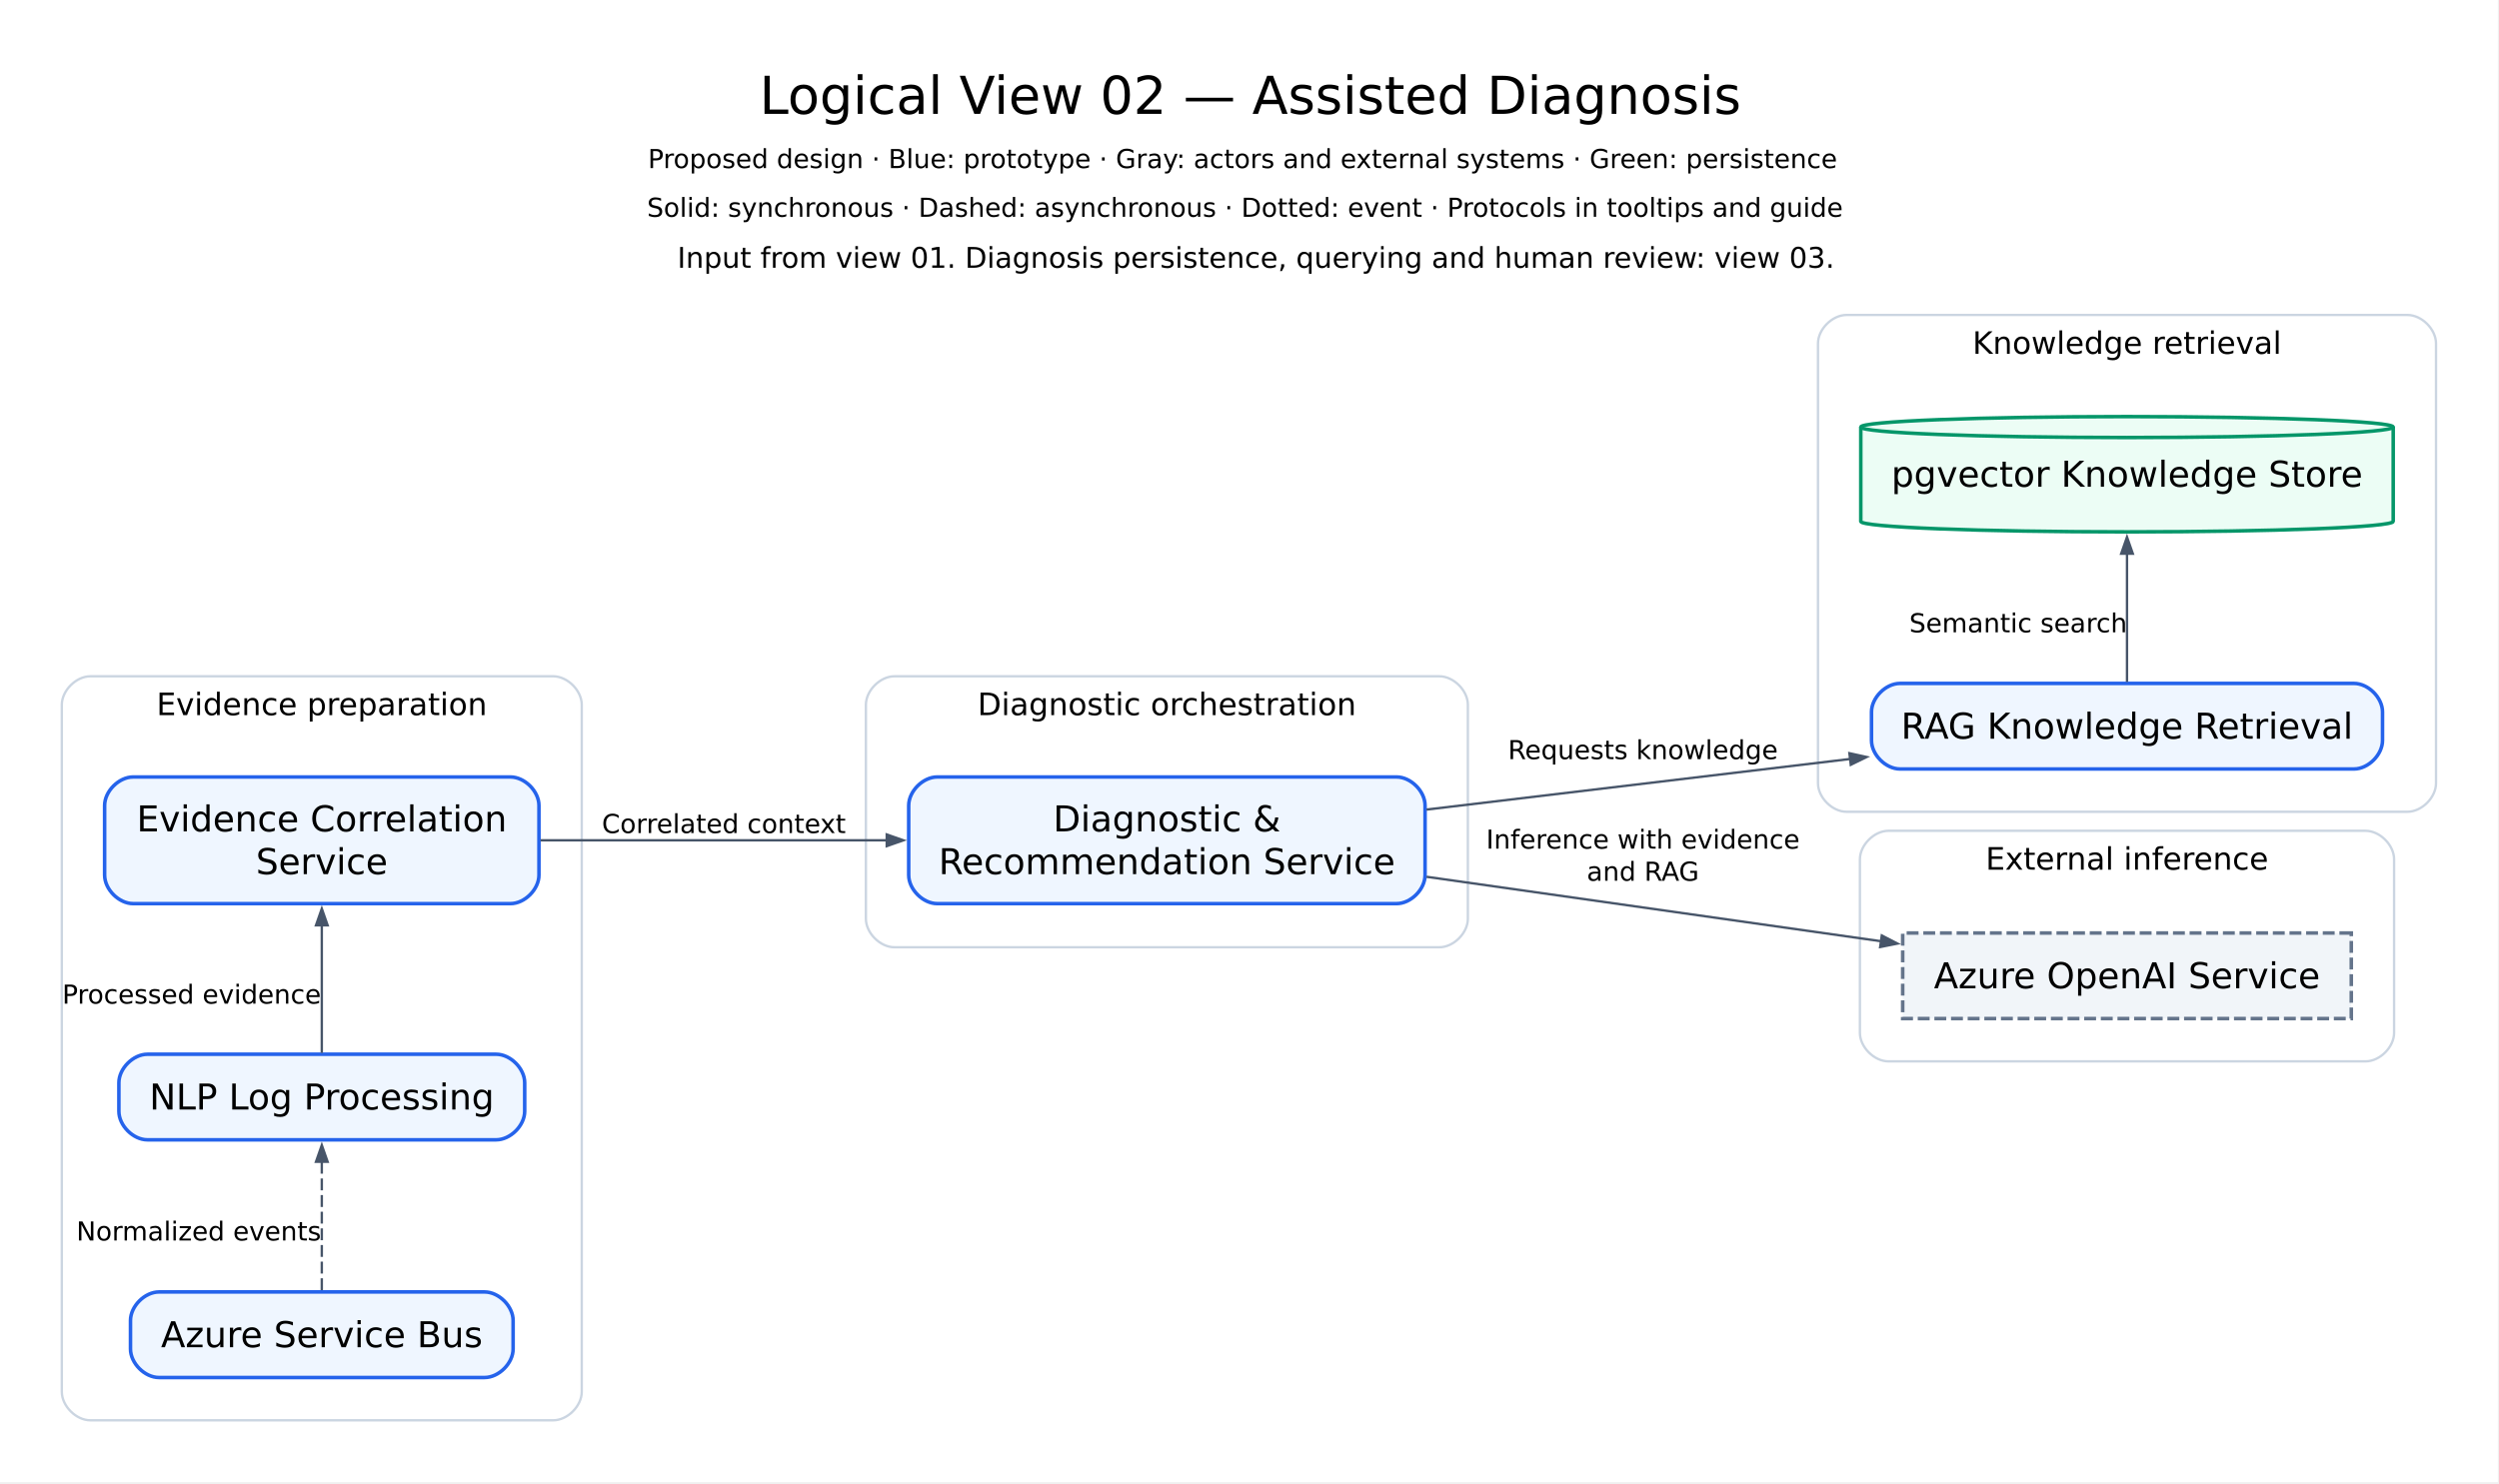
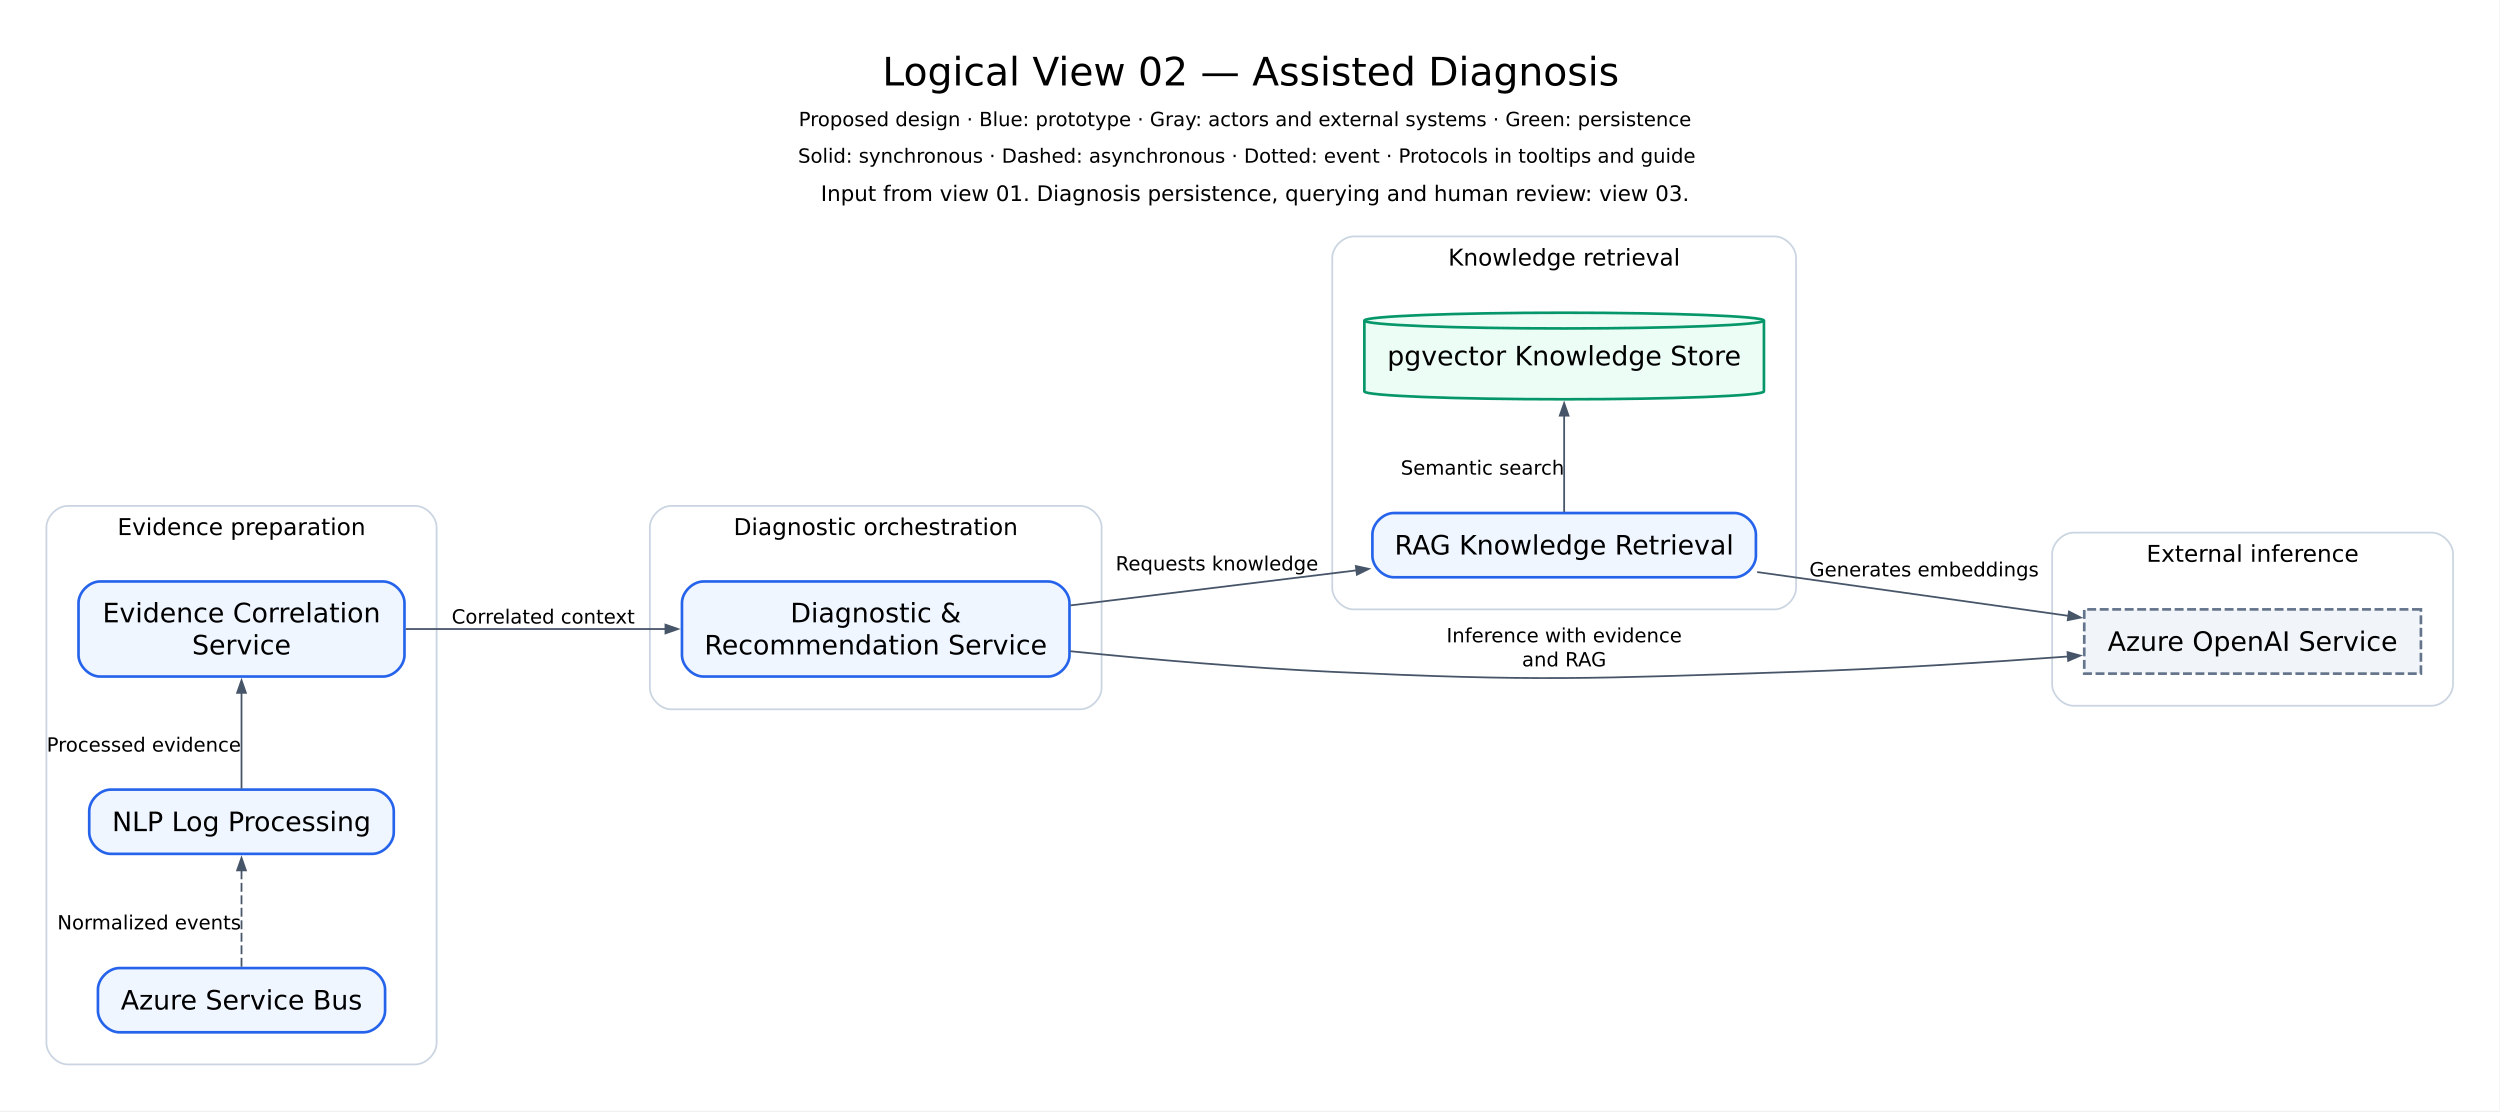
- <svg xmlns="http://www.w3.org/2000/svg" xmlns:xlink="http://www.w3.org/1999/xlink" width="1051pt" height="624pt" viewBox="0.00 0.00 1051.00 624.00">
-   <g id="graph0" class="graph" transform="scale(1 1) rotate(0) translate(18 605.5)">
-     <polygon fill="white" stroke="none" points="-18,18 -18,-605.5 1032.51,-605.5 1032.51,18 -18,18" />
-     <text xml:space="preserve" text-anchor="start" x="301.38" y="-557.6" font-family="DejaVu Sans" font-size="22.00">Logical View 02 — Assisted Diagnosis</text>
-     <text xml:space="preserve" text-anchor="start" x="254.5" y="-534.8" font-family="DejaVu Sans" font-size="11.00">Proposed design · Blue: prototype · Gray: actors and external systems · Green: persistence</text>
-     <text xml:space="preserve" text-anchor="start" x="254.13" y="-514.3" font-family="DejaVu Sans" font-size="11.00">Solid: synchronous · Dashed: asynchronous · Dotted: event · Protocols in tooltips and guide</text>
-     <text xml:space="preserve" text-anchor="start" x="266.88" y="-492.85" font-family="DejaVu Sans" font-size="12.00">Input from view 01. Diagnosis persistence, querying and human review: view 03.</text>
+ <svg xmlns="http://www.w3.org/2000/svg" xmlns:xlink="http://www.w3.org/1999/xlink" width="1401pt" height="623pt" viewBox="0.00 0.00 1401.00 623.00">
+   <g id="graph0" class="graph" transform="scale(1 1) rotate(0) translate(18 604.5)">
+     <polygon fill="white" stroke="none" points="-18,18 -18,-604.5 1382.68,-604.5 1382.68,18 -18,18" />
+     <text xml:space="preserve" text-anchor="start" x="476.47" y="-556.6" font-family="DejaVu Sans" font-size="22.00">Logical View 02 — Assisted Diagnosis</text>
+     <text xml:space="preserve" text-anchor="start" x="429.59" y="-533.8" font-family="DejaVu Sans" font-size="11.00">Proposed design · Blue: prototype · Gray: actors and external systems · Green: persistence</text>
+     <text xml:space="preserve" text-anchor="start" x="429.22" y="-513.3" font-family="DejaVu Sans" font-size="11.00">Solid: synchronous · Dashed: asynchronous · Dotted: event · Protocols in tooltips and guide</text>
+     <text xml:space="preserve" text-anchor="start" x="441.97" y="-491.85" font-family="DejaVu Sans" font-size="12.00">Input from view 01. Diagnosis persistence, querying and human review: view 03.</text>
    <g id="clust1" class="cluster">
      <path fill="white" stroke="#cbd5e1" d="M20,-8C20,-8 214.67,-8 214.67,-8 220.67,-8 226.67,-14 226.67,-20 226.67,-20 226.67,-309 226.67,-309 226.67,-315 220.67,-321 214.67,-321 214.67,-321 20,-321 20,-321 14,-321 8,-315 8,-309 8,-309 8,-20 8,-20 8,-14 14,-8 20,-8" />
      <text xml:space="preserve" text-anchor="middle" x="117.34" y="-304.65" font-family="DejaVu Sans" font-size="13.00">Evidence preparation</text>
    </g>
    <g id="clust2" class="cluster">
      <path fill="white" stroke="#cbd5e1" d="M358.17,-207C358.17,-207 587.34,-207 587.34,-207 593.34,-207 599.34,-213 599.34,-219 599.34,-219 599.34,-309 599.34,-309 599.34,-315 593.34,-321 587.34,-321 587.34,-321 358.17,-321 358.17,-321 352.17,-321 346.17,-315 346.17,-309 346.17,-309 346.17,-219 346.17,-219 346.17,-213 352.17,-207 358.17,-207" />
      <text xml:space="preserve" text-anchor="middle" x="472.76" y="-304.65" font-family="DejaVu Sans" font-size="13.00">Diagnostic orchestration</text>
    </g>
    <g id="clust3" class="cluster">
-       <path fill="white" stroke="#cbd5e1" d="M758.59,-264C758.59,-264 994.51,-264 994.51,-264 1000.51,-264 1006.51,-270 1006.51,-276 1006.51,-276 1006.51,-461 1006.51,-461 1006.51,-467 1000.51,-473 994.51,-473 994.51,-473 758.59,-473 758.59,-473 752.59,-473 746.59,-467 746.59,-461 746.59,-461 746.59,-276 746.59,-276 746.59,-270 752.59,-264 758.59,-264" />
-       <text xml:space="preserve" text-anchor="middle" x="876.55" y="-456.65" font-family="DejaVu Sans" font-size="13.00">Knowledge retrieval</text>
+       <path fill="white" stroke="#cbd5e1" d="M740.59,-263C740.59,-263 976.51,-263 976.51,-263 982.51,-263 988.51,-269 988.51,-275 988.51,-275 988.51,-460 988.51,-460 988.51,-466 982.51,-472 976.51,-472 976.51,-472 740.59,-472 740.59,-472 734.59,-472 728.59,-466 728.59,-460 728.59,-460 728.59,-275 728.59,-275 728.59,-269 734.59,-263 740.59,-263" />
+       <text xml:space="preserve" text-anchor="middle" x="858.55" y="-455.65" font-family="DejaVu Sans" font-size="13.00">Knowledge retrieval</text>
    </g>
    <g id="clust4" class="cluster">
-       <path fill="white" stroke="#cbd5e1" d="M776.22,-159C776.22,-159 976.88,-159 976.88,-159 982.88,-159 988.88,-165 988.88,-171 988.88,-171 988.88,-244 988.88,-244 988.88,-250 982.88,-256 976.88,-256 976.88,-256 776.22,-256 776.22,-256 770.22,-256 764.22,-250 764.22,-244 764.22,-244 764.22,-171 764.22,-171 764.22,-165 770.22,-159 776.22,-159" />
-       <text xml:space="preserve" text-anchor="middle" x="876.55" y="-239.65" font-family="DejaVu Sans" font-size="13.00">External inference</text>
+       <path fill="white" stroke="#cbd5e1" d="M1144.01,-209C1144.01,-209 1344.68,-209 1344.68,-209 1350.68,-209 1356.68,-215 1356.68,-221 1356.68,-221 1356.68,-294 1356.68,-294 1356.68,-300 1350.68,-306 1344.68,-306 1344.68,-306 1144.01,-306 1144.01,-306 1138.01,-306 1132.01,-300 1132.01,-294 1132.01,-294 1132.01,-221 1132.01,-221 1132.01,-215 1138.01,-209 1144.01,-209" />
+       <text xml:space="preserve" text-anchor="middle" x="1244.35" y="-289.65" font-family="DejaVu Sans" font-size="13.00">External inference</text>
    </g>
    <g id="node1" class="node">
      <g id="a_node1">
        <a xlink:title="azure_service_bus | container | L4 | status: confirmed">
          <path fill="#eff6ff" stroke="#2563eb" stroke-width="1.5" d="M185.8,-62C185.8,-62 48.88,-62 48.88,-62 42.88,-62 36.88,-56 36.88,-50 36.88,-50 36.88,-38 36.88,-38 36.88,-32 42.88,-26 48.88,-26 48.88,-26 185.8,-26 185.8,-26 191.8,-26 197.8,-32 197.8,-38 197.8,-38 197.8,-50 197.8,-50 197.8,-56 191.8,-62 185.8,-62" />
          <text xml:space="preserve" text-anchor="middle" x="117.34" y="-38.75" font-family="DejaVu Sans" font-size="15.00">Azure Service Bus</text>
        </a>
      </g>
    </g>
    <g id="node2" class="node">
      <g id="a_node2">
        <a xlink:title="nlp_log_processor | container | L5 | status: confirmed">
          <path fill="#eff6ff" stroke="#2563eb" stroke-width="1.5" d="M190.67,-162C190.67,-162 44,-162 44,-162 38,-162 32,-156 32,-150 32,-150 32,-138 32,-138 32,-132 38,-126 44,-126 44,-126 190.67,-126 190.67,-126 196.67,-126 202.67,-132 202.67,-138 202.67,-138 202.67,-150 202.67,-150 202.67,-156 196.67,-162 190.67,-162" />
          <text xml:space="preserve" text-anchor="middle" x="117.34" y="-138.75" font-family="DejaVu Sans" font-size="15.00">NLP Log Processing</text>
        </a>
      </g>
    </g>
    <g id="rel_service_bus_nlp" class="edge">
      <g id="a_rel_service_bus_nlp">
        <a xlink:title="Delivers normalized events for processing (Azure Service Bus)">
          <path fill="none" stroke="#475569" stroke-dasharray="5,2" d="M117.34,-62.75C117.34,-80.82 117.34,-98.9 117.34,-116.97" />
          <polygon fill="#475569" stroke="#475569" points="114.89,-116.76 117.34,-123.76 119.79,-116.76 114.89,-116.76" />
        </a>
      </g>
      <text xml:space="preserve" text-anchor="middle" x="65.59" y="-83.65" font-family="DejaVu Sans" font-size="11.00">Normalized events</text>
    </g>
    <g id="node3" class="node">
      <g id="a_node3">
        <a xlink:title="evidence_correlation_engine | container | L5 | status: confirmed">
          <path fill="#eff6ff" stroke="#2563eb" stroke-width="1.5" d="M196.67,-278.64C196.67,-278.64 38,-278.64 38,-278.64 32,-278.64 26,-272.64 26,-266.64 26,-266.64 26,-237.36 26,-237.36 26,-231.36 32,-225.36 38,-225.36 38,-225.36 196.67,-225.36 196.67,-225.36 202.67,-225.36 208.67,-231.36 208.67,-237.36 208.67,-237.36 208.67,-266.64 208.67,-266.64 208.67,-272.64 202.67,-278.64 196.67,-278.64" />
          <text xml:space="preserve" text-anchor="middle" x="117.34" y="-255.75" font-family="DejaVu Sans" font-size="15.00">Evidence Correlation</text>
          <text xml:space="preserve" text-anchor="middle" x="117.34" y="-237.75" font-family="DejaVu Sans" font-size="15.00">Service</text>
        </a>
      </g>
    </g>
    <g id="rel_nlp_correlation" class="edge">
      <g id="a_rel_nlp_correlation">
        <a xlink:title="Delivers logs and processed evidence for correlation (REST/HTTPS)">
          <path fill="none" stroke="#475569" d="M117.34,-162.56C117.34,-180.54 117.34,-198.51 117.34,-216.49" />
          <polygon fill="#475569" stroke="#475569" points="114.89,-216.24 117.34,-223.24 119.79,-216.24 114.89,-216.24" />
        </a>
      </g>
      <text xml:space="preserve" text-anchor="middle" x="62.59" y="-183.29" font-family="DejaVu Sans" font-size="11.00">Processed evidence</text>
    </g>
    <g id="node4" class="node">
      <g id="a_node4">
        <a xlink:title="recommendation_service | container | L6 | status: confirmed | Grouped components: Human Review &amp; Diagnostic Governance, Diagnostic API, Diagnostic Orchestrator, Diagnostic Output Composer">
          <path fill="#eff6ff" stroke="#2563eb" stroke-width="1.5" d="M569.34,-278.64C569.34,-278.64 376.17,-278.64 376.17,-278.64 370.17,-278.64 364.17,-272.64 364.17,-266.64 364.17,-266.64 364.17,-237.36 364.17,-237.36 364.17,-231.36 370.17,-225.36 376.17,-225.36 376.17,-225.36 569.34,-225.36 569.34,-225.36 575.34,-225.36 581.34,-231.36 581.34,-237.36 581.34,-237.36 581.34,-266.64 581.34,-266.64 581.34,-272.64 575.34,-278.64 569.34,-278.64" />
          <text xml:space="preserve" text-anchor="middle" x="472.76" y="-255.75" font-family="DejaVu Sans" font-size="15.00">Diagnostic &amp;</text>
          <text xml:space="preserve" text-anchor="middle" x="472.76" y="-237.75" font-family="DejaVu Sans" font-size="15.00">Recommendation Service</text>
        </a>
      </g>
    </g>
    <g id="rel_correlation_recommendation" class="edge">
      <g id="a_rel_correlation_recommendation">
        <a xlink:title="Delivers correlated incident context for assisted diagnosis (REST/HTTPS)">
          <path fill="none" stroke="#475569" d="M209.35,-252C253.73,-252 307.61,-252 354.98,-252" />
          <polygon fill="#475569" stroke="#475569" points="354.93,-254.45 361.93,-252 354.93,-249.55 354.93,-254.45" />
        </a>
      </g>
      <text xml:space="preserve" text-anchor="middle" x="286.42" y="-255.05" font-family="DejaVu Sans" font-size="11.00">Correlated context</text>
    </g>
    <g id="node5" class="node">
      <g id="a_node5">
        <a xlink:title="rag_retrieval | container | L6 | status: confirmed">
-           <path fill="#eff6ff" stroke="#2563eb" stroke-width="1.5" d="M972.01,-318C972.01,-318 781.09,-318 781.09,-318 775.09,-318 769.09,-312 769.09,-306 769.09,-306 769.09,-294 769.09,-294 769.09,-288 775.09,-282 781.09,-282 781.09,-282 972.01,-282 972.01,-282 978.01,-282 984.01,-288 984.01,-294 984.01,-294 984.01,-306 984.01,-306 984.01,-312 978.01,-318 972.01,-318" />
-           <text xml:space="preserve" text-anchor="middle" x="876.55" y="-294.75" font-family="DejaVu Sans" font-size="15.00">RAG Knowledge Retrieval</text>
+           <path fill="#eff6ff" stroke="#2563eb" stroke-width="1.5" d="M954.01,-317C954.01,-317 763.09,-317 763.09,-317 757.09,-317 751.09,-311 751.09,-305 751.09,-305 751.09,-293 751.09,-293 751.09,-287 757.09,-281 763.09,-281 763.09,-281 954.01,-281 954.01,-281 960.01,-281 966.01,-287 966.01,-293 966.01,-293 966.01,-305 966.01,-305 966.01,-311 960.01,-317 954.01,-317" />
+           <text xml:space="preserve" text-anchor="middle" x="858.55" y="-293.75" font-family="DejaVu Sans" font-size="15.00">RAG Knowledge Retrieval</text>
        </a>
      </g>
    </g>
    <g id="rel_recommendation_rag" class="edge">
      <g id="a_rel_recommendation_rag">
        <a xlink:title="Requests authorized contextual knowledge for the incident (REST/HTTPS)">
-           <path fill="none" stroke="#475569" d="M581.96,-264.93C637.12,-271.52 704.23,-279.53 760.35,-286.24" />
-           <polygon fill="#475569" stroke="#475569" points="759.8,-288.64 767.04,-287.04 760.38,-283.77 759.8,-288.64" />
+           <path fill="none" stroke="#475569" d="M581.94,-265.25C631.92,-271.37 691.32,-278.64 742.16,-284.87" />
+           <polygon fill="#475569" stroke="#475569" points="741.82,-287.3 749.06,-285.71 742.41,-282.43 741.82,-287.3" />
        </a>
      </g>
-       <text xml:space="preserve" text-anchor="middle" x="672.97" y="-286.15" font-family="DejaVu Sans" font-size="11.00">Requests knowledge</text>
+       <text xml:space="preserve" text-anchor="middle" x="663.97" y="-284.83" font-family="DejaVu Sans" font-size="11.00">Requests knowledge</text>
    </g>
    <g id="node7" class="node">
      <g id="a_node7">
        <a xlink:title="pretrained_llm_diagnostic_service | external_system | L6 | status: confirmed">
-           <polygon fill="#f1f5f9" stroke="#64748b" stroke-width="1.5" stroke-dasharray="5,2" points="970.88,-213 782.21,-213 782.21,-177 970.88,-177 970.88,-213" />
-           <text xml:space="preserve" text-anchor="middle" x="876.55" y="-189.75" font-family="DejaVu Sans" font-size="15.00">Azure OpenAI Service</text>
+           <polygon fill="#f1f5f9" stroke="#64748b" stroke-width="1.5" stroke-dasharray="5,2" points="1338.68,-263 1150.01,-263 1150.01,-227 1338.68,-227 1338.68,-263" />
+           <text xml:space="preserve" text-anchor="middle" x="1244.35" y="-239.75" font-family="DejaVu Sans" font-size="15.00">Azure OpenAI Service</text>
        </a>
      </g>
    </g>
    <g id="rel_recommendation_llm" class="edge">
      <g id="a_rel_recommendation_llm">
        <a xlink:title="Requests diagnostic inference with sanitized evidence and RAG context (Azure OpenAI API/HTTPS)">
-           <path fill="none" stroke="#475569" d="M581.96,-236.65C641.45,-228.21 714.84,-217.8 773.35,-209.5" />
-           <polygon fill="#475569" stroke="#475569" points="773.42,-211.96 780.01,-208.55 772.74,-207.11 773.42,-211.96" />
+           <path fill="none" stroke="#475569" d="M581.79,-239.56C627.07,-234.94 680.32,-230.27 728.59,-228 843.98,-222.58 873.05,-224.15 988.51,-228 1038.78,-229.67 1094.54,-233.2 1141.05,-236.61" />
+           <polygon fill="#475569" stroke="#475569" points="1140.65,-239.04 1147.81,-237.11 1141.01,-234.15 1140.65,-239.04" />
        </a>
      </g>
-       <text xml:space="preserve" text-anchor="middle" x="672.97" y="-248.49" font-family="DejaVu Sans" font-size="11.00">Inference with evidence</text>
-       <text xml:space="preserve" text-anchor="middle" x="672.97" y="-234.99" font-family="DejaVu Sans" font-size="11.00">and RAG</text>
+       <text xml:space="preserve" text-anchor="middle" x="858.55" y="-244.55" font-family="DejaVu Sans" font-size="11.00">Inference with evidence</text>
+       <text xml:space="preserve" text-anchor="middle" x="858.55" y="-231.05" font-family="DejaVu Sans" font-size="11.00">and RAG</text>
    </g>
    <g id="node6" class="node">
      <g id="a_node6">
        <a xlink:title="pgvector_knowledge_store | datastore | L7 | status: confirmed">
-           <path fill="#ecfdf5" stroke="#059669" stroke-width="1.5" d="M988.51,-425.85C988.51,-428.28 938.33,-430.25 876.55,-430.25 814.77,-430.25 764.59,-428.28 764.59,-425.85 764.59,-425.85 764.59,-386.15 764.59,-386.15 764.59,-383.72 814.77,-381.75 876.55,-381.75 938.33,-381.75 988.51,-383.72 988.51,-386.15 988.51,-386.15 988.51,-425.85 988.51,-425.85" />
-           <path fill="none" stroke="#059669" stroke-width="1.5" d="M988.51,-425.85C988.51,-423.41 938.33,-421.44 876.55,-421.44 814.77,-421.44 764.59,-423.41 764.59,-425.85" />
-           <text xml:space="preserve" text-anchor="middle" x="876.55" y="-400.75" font-family="DejaVu Sans" font-size="15.00">pgvector Knowledge Store</text>
+           <path fill="#ecfdf5" stroke="#059669" stroke-width="1.5" d="M970.51,-424.85C970.51,-427.28 920.33,-429.25 858.55,-429.25 796.77,-429.25 746.59,-427.28 746.59,-424.85 746.59,-424.85 746.59,-385.15 746.59,-385.15 746.59,-382.72 796.77,-380.75 858.55,-380.75 920.33,-380.75 970.51,-382.72 970.51,-385.15 970.51,-385.15 970.51,-424.85 970.51,-424.85" />
+           <path fill="none" stroke="#059669" stroke-width="1.5" d="M970.51,-424.85C970.51,-422.41 920.33,-420.44 858.55,-420.44 796.77,-420.44 746.59,-422.41 746.59,-424.85" />
+           <text xml:space="preserve" text-anchor="middle" x="858.55" y="-399.75" font-family="DejaVu Sans" font-size="15.00">pgvector Knowledge Store</text>
        </a>
      </g>
    </g>
    <g id="rel_rag_pgvector" class="edge">
      <g id="a_rel_rag_pgvector">
        <a xlink:title="Retrieves semantically related operational knowledge (PostgreSQL/pgvector)">
-           <path fill="none" stroke="#475569" d="M876.55,-318.63C876.55,-336.69 876.55,-354.74 876.55,-372.79" />
-           <polygon fill="#475569" stroke="#475569" points="874.1,-372.57 876.55,-379.57 879,-372.57 874.1,-372.57" />
+           <path fill="none" stroke="#475569" d="M858.55,-317.63C858.55,-335.69 858.55,-353.74 858.55,-371.79" />
+           <polygon fill="#475569" stroke="#475569" points="856.1,-371.57 858.55,-378.57 861,-371.57 856.1,-371.57" />
        </a>
      </g>
-       <text xml:space="preserve" text-anchor="middle" x="830.8" y="-339.49" font-family="DejaVu Sans" font-size="11.00">Semantic search</text>
+       <text xml:space="preserve" text-anchor="middle" x="812.8" y="-338.49" font-family="DejaVu Sans" font-size="11.00">Semantic search</text>
+     </g>
+     <g id="rel_rag_embeddings" class="edge">
+       <g id="a_rel_rag_embeddings">
+         <a xlink:title="Generates compatible document and query embeddings (Azure OpenAI API v1/HTTPS)">
+           <path fill="none" stroke="#475569" d="M966.71,-283.92C1021.35,-276.23 1087.45,-266.93 1141.34,-259.35" />
+           <polygon fill="#475569" stroke="#475569" points="1141.45,-261.81 1148.04,-258.41 1140.77,-256.96 1141.45,-261.81" />
+         </a>
+       </g>
+       <text xml:space="preserve" text-anchor="middle" x="1060.26" y="-281.47" font-family="DejaVu Sans" font-size="11.00">Generates embeddings</text>
    </g>
  </g>
</svg>
